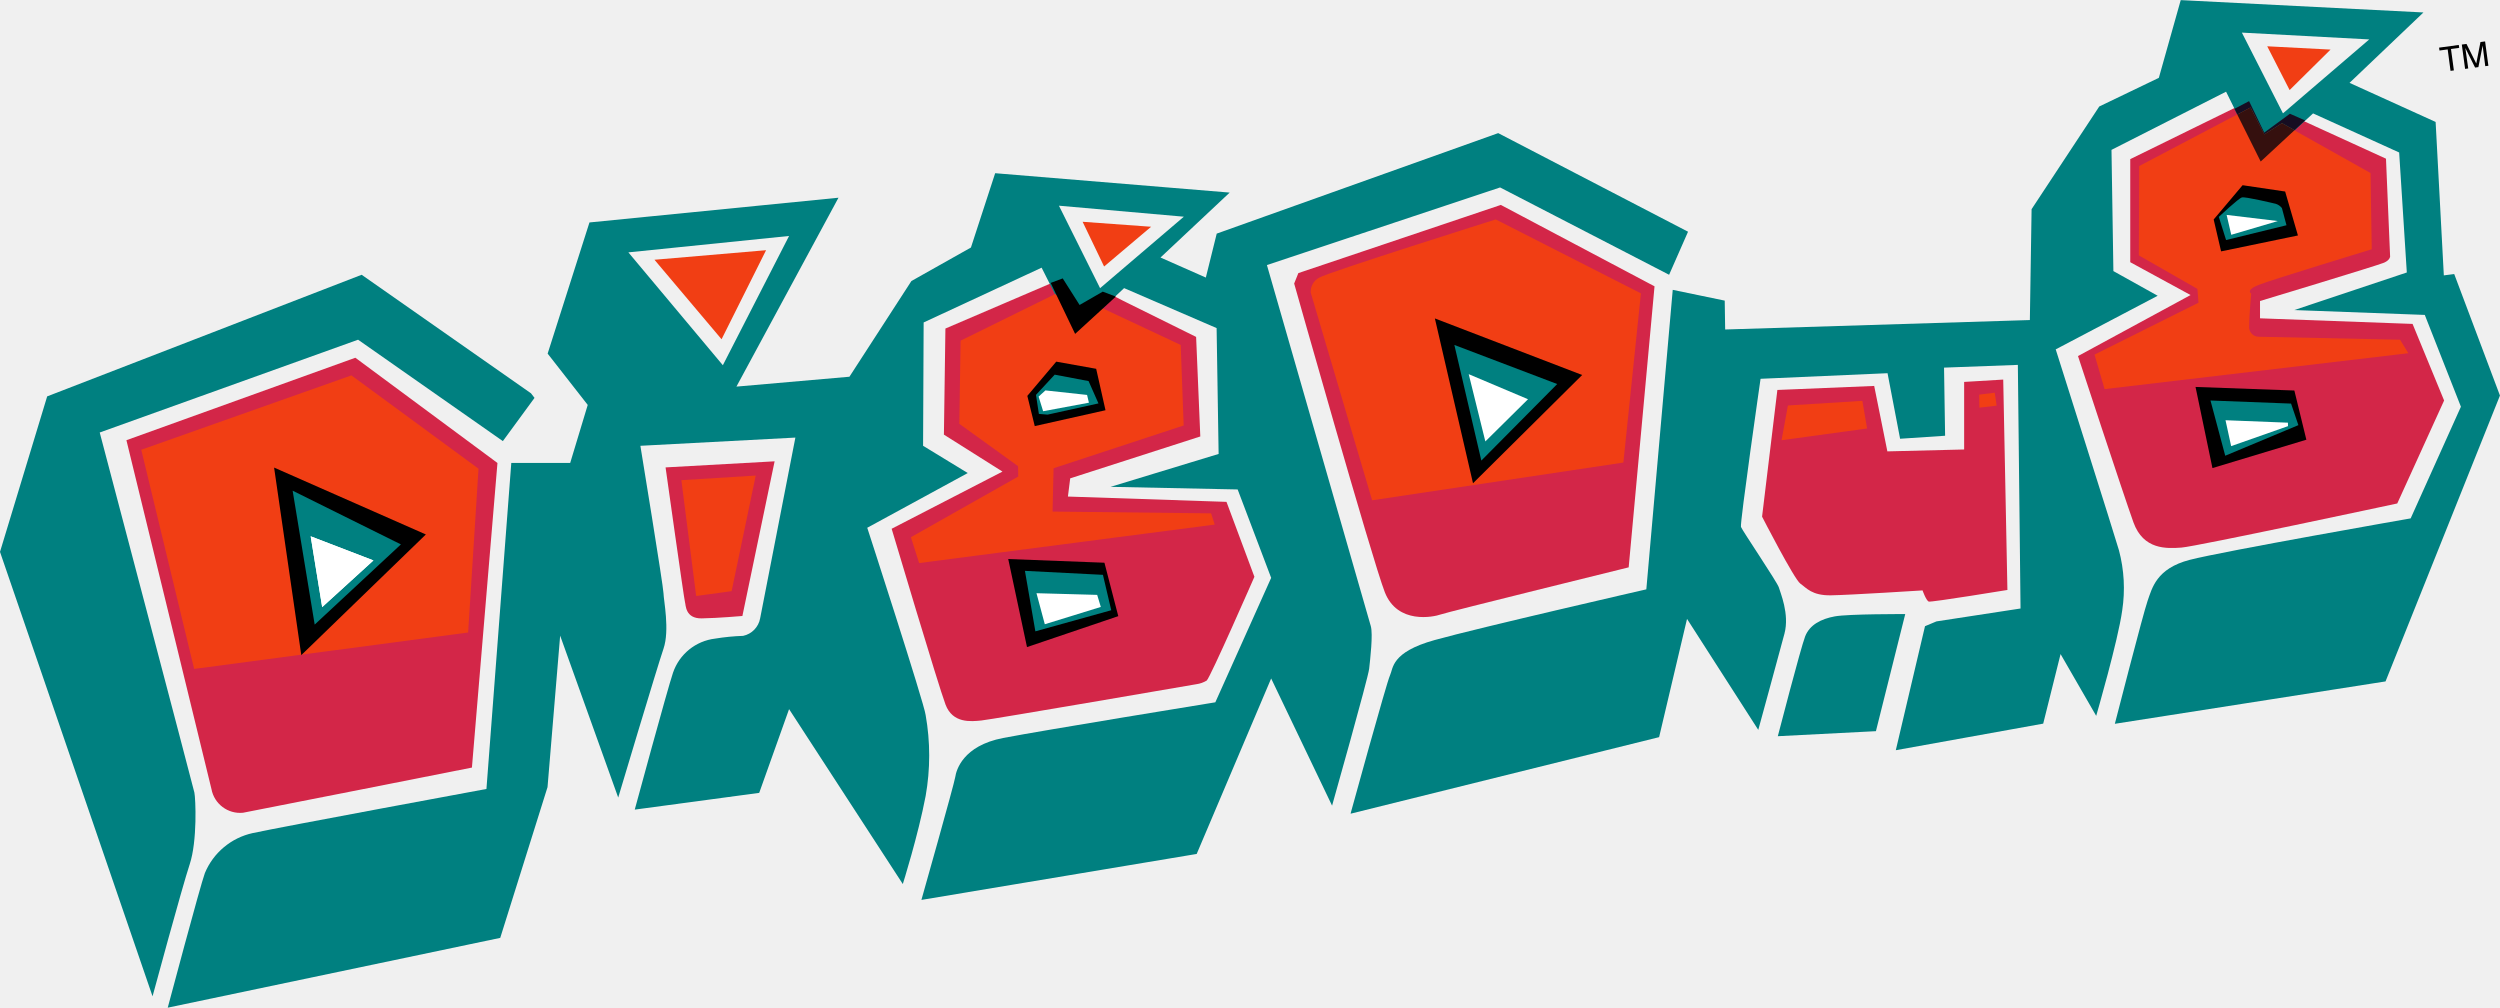
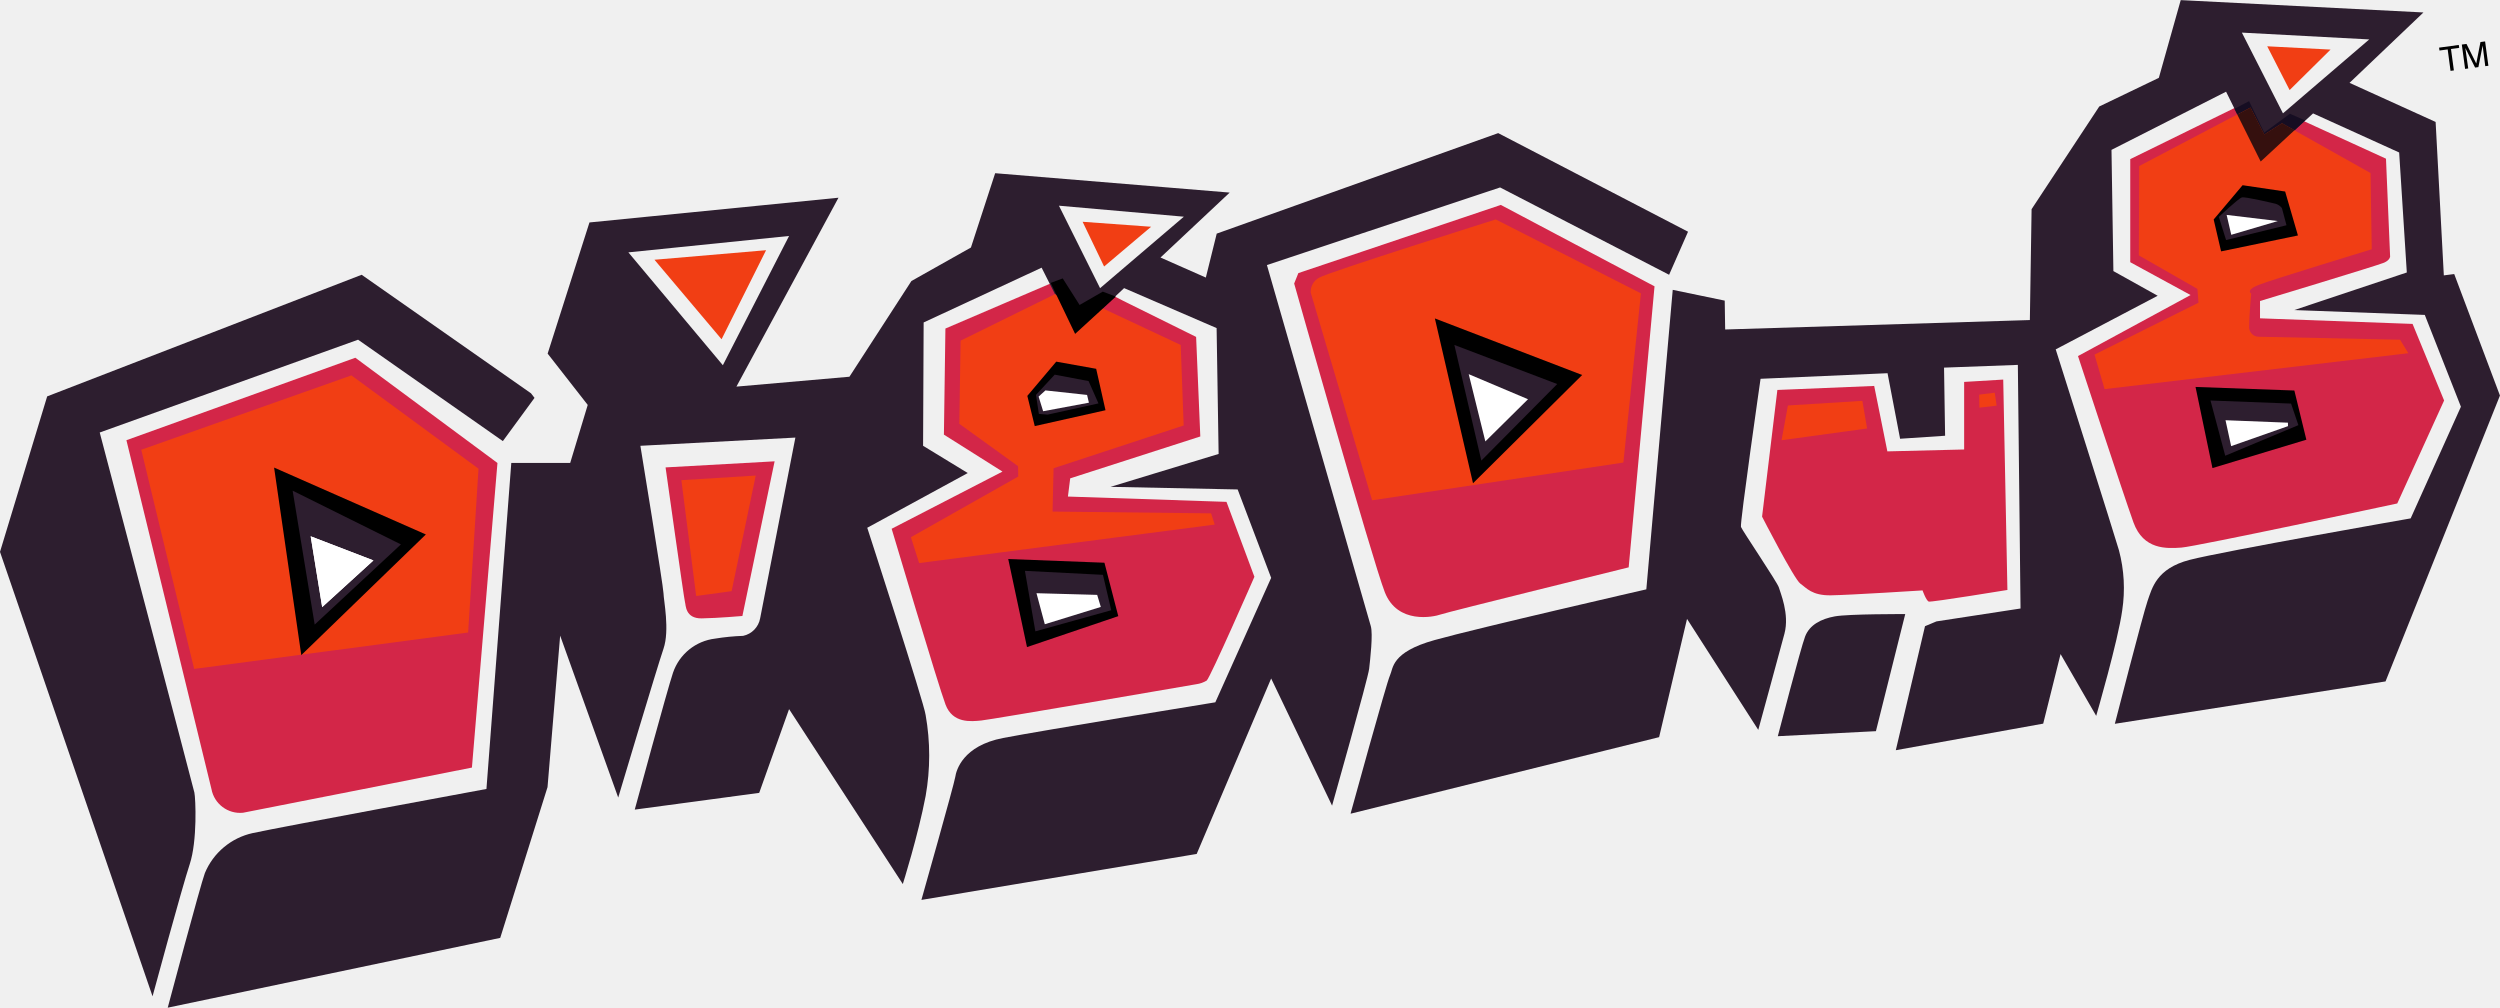
<svg xmlns="http://www.w3.org/2000/svg" id="Layer_1" data-name="Layer 1" viewBox="0 0 447.74 180.47">
  <defs>
-     <style>.cls-1{fill:teal;}.cls-2{fill:#d32648;}.cls-3{fill:#f13e14;}.cls-4{fill:#fff;}.cls-5{fill:#300c16;}.cls-6{fill:#160d22;}.cls-7{fill:#35100e;}</style>
+     <style>.cls-1{fill:#2D1E2F;}.cls-2{fill:#d32648;}.cls-3{fill:#f13e14;}.cls-4{fill:#fff;}.cls-5{fill:#300c16;}.cls-6{fill:#160d22;}.cls-7{fill:#35100e;}</style>
  </defs>
  <path id="_Path_" data-name="&lt;Path&gt;" class="cls-1" d="M111.41,86.42l-5.67,7.74L79.81,76,33.54,92.62s16.72,63.44,16.95,64.47.55,8.68-.83,12.84S43,193.6,43,193.6L15.68,114l8.45-27.85L80.45,64.37,110.78,85.6l.63.82Z" transform="translate(-15.68 -15.16)" />
  <path id="_Path_2" data-name="&lt;Path&gt;" class="cls-2" d="M229.9,75.5l.75,17.83-23.3,7.5-.41,3.26,28.4.95,5,13.42s-7.93,18.12-8.55,18.59a4.87,4.87,0,0,1-1.85.65s-36.66,6.32-38.52,6.5-5.11.55-6.4-2.85-9.65-31.49-9.65-31.49l19.85-10.24L184.73,93,185,74l21-9s2.25,4.77,3,4.76,3.68-2.38,4.15-2.39A24.46,24.46,0,0,1,216.77,69L229.9,75.5Z" transform="translate(-15.68 -15.16)" />
  <path id="_Path_3" data-name="&lt;Path&gt;" class="cls-2" d="M426.27,35.93,443,43.58l.74,17.52s0,.62-1.07,1.1-22.23,6.87-22.23,6.87l0,3.1,27.32,1,5.65,13.72-8.39,18.44s-36,7.71-38.65,7.9-6.82.42-8.6-4.52-9.93-29.78-9.93-29.78L408,68l-10.8-5.88,0-18.46,21.24-10.42s2.1,5.4,2.72,5.39,5.08-2.72,5.08-2.72" transform="translate(-15.68 -15.16)" />
  <path id="_Path_4" data-name="&lt;Path&gt;" class="cls-1" d="M351.65,146.11l-17.57.9s4.09-15.78,4.89-17.86,2.85-3.15,5.32-3.6,12.61-.41,12.61-.41Z" transform="translate(-15.68 -15.16)" />
  <path id="_Compound_Path_" data-name="&lt;Compound Path&gt;" class="cls-1" d="M45.72,195.63s5.86-22,6.65-24.1a12.08,12.08,0,0,1,8.57-7.17c5.15-1.12,41.86-7.9,41.86-7.9l4.45-58.39,10.55,0,3.14-10.39-7.18-9.19L121.25,55l44.6-4.43L147.57,84.4l20.24-1.77,11.1-17.14,10.66-6,4.34-13.31,42,3.47L223.52,61.28l8.12,3.59L233.59,57,284,39l34,17.66-3.39,7.71L284.34,48.73l-41.76,13.9s18.17,63.21,18.6,64.65-.11,6-.29,7.66-6.64,24.51-6.64,24.51l-10.91-22.78L230,168.1l-49.3,8.23s5.88-20.77,6.06-22,1.36-5.61,8.58-7,38-6.39,38-6.39l10-22.29-6-15.83-22.76-.47,19.35-5.89-.36-22.54L217,66.76,208.23,75l-6-11.9L181.1,72.91,181,95,189,99.88l-18,9.8s10.22,31.48,10.46,33.55a41.51,41.51,0,0,1,0,14.48c-1.34,7.05-4.09,15.78-4.09,15.78L157,142.16l-5.35,15-22.29,3s5.86-21.6,6.85-24.51a9.1,9.1,0,0,1,7.56-6.12,38.86,38.86,0,0,1,5-.49,3.92,3.92,0,0,0,3.05-3.15c.38-1.87,6.31-32.36,6.31-32.36L130.37,95s4.12,25.17,4.14,26.41,1.14,6.6,0,9.93S126.4,158,126.4,158L116,129l-2.26,27.13-8.47,27L45.72,195.63m82.5-135.27,16.92,20.21L157,57.42l-28.8,2.94M205.33,52l7.37,14.77,15-12.8Z" transform="translate(-15.68 -15.16)" />
  <path id="_Compound_Path_2" data-name="&lt;Compound Path&gt;" class="cls-1" d="M257.57,160.84s6.45-23.47,7.05-24.72.14-4.14,8-6.33,37.91-9.08,37.91-9.08l4.73-53.64L324.57,69l.08,5.17,54.57-1.69.31-19.86,12.12-18.39,10.67-5.13,3.92-13.92,43.47,2.21L436.47,30l15.42,7,1.47,27.48,1.86-.24L463.41,86l-20.49,51.2-48.48,7.59s5.06-19.73,5.86-22,1.56-5.81,7.54-7.36S447.42,108,447.42,108l9-20-6.47-16.44-23.38-.87,20.16-6.73-1.37-21.49-15.42-7-9.38,8.63-6.2-12.52L393.84,42l.34,21.71,7.93,4.42-18.26,9.6s10.89,34.37,11.33,36a26.39,26.39,0,0,1,.58,10.75c-.74,5.39-4.66,18.89-4.66,18.89l-6.38-11.07-3.11,12.46-26.4,4.76,5.23-22.21,2.05-.86,15.06-2.31-.48-43.63L363.85,81l.19,12.2-8.06.54L353.73,82l-22.74,1s-3.73,25.91-3.51,26.53,6.57,10,6.79,10.85,1.94,4.73,1,8.26-4.69,17.24-4.69,17.24L317.82,126l-5,21.18-55.21,13.7M417.19,21l7.36,14.46L440,22.22,417.19,21" transform="translate(-15.68 -15.16)" />
  <polygon id="_Path_5" data-name="&lt;Path&gt;" class="cls-3" points="417.39 8.88 410.06 16.13 406.05 8.29 417.39 8.88" />
  <polygon id="_Path_6" data-name="&lt;Path&gt;" class="cls-3" points="206.16 40.61 197.74 47.73 193.89 39.72 206.16 40.61" />
  <polygon id="_Path_7" data-name="&lt;Path&gt;" class="cls-3" points="137.2 44.81 129.23 60.76 117.21 46.52 137.2 44.81" />
  <path id="_Path_8" data-name="&lt;Path&gt;" class="cls-2" d="M134.88,98.87s3.32,23.68,3.48,24.14,0,2.95,3,2.9,7.28-.43,7.28-.43l5.77-27.7Z" transform="translate(-15.68 -15.16)" />
  <polygon id="_Path_9" data-name="&lt;Path&gt;" class="cls-3" points="135.35 85.17 122.03 86 124.68 106.74 131.03 105.87 135.35 85.17" />
  <path id="_Path_10" data-name="&lt;Path&gt;" class="cls-2" d="M104.77,98.11l-4.57,54.52s-39.12,7.75-41,8.09a5.22,5.22,0,0,1-5.65-4.25L38.32,94l41-14.77,25.43,18.83Z" transform="translate(-15.68 -15.16)" />
  <path id="_Path_11" data-name="&lt;Path&gt;" class="cls-2" d="M312,66.44l-4.63,50.33s-32.45,8-33.68,8.44-7.73,1.83-10-4-16.23-55.27-16.23-55.27l.75-1.87,36.26-12.21Z" transform="translate(-15.68 -15.16)" />
  <path id="_Path_12" data-name="&lt;Path&gt;" class="cls-2" d="M351.34,84.28,334,85l-2.74,22.69s5.76,11.23,6.86,12,2.05,2.14,5.46,2.09S360,120.9,360,120.9s.65,1.85,1.12,2,14.08-2.08,14.08-2.08l-.75-37.68-7,.42,0,12.1L353.7,96Z" transform="translate(-15.68 -15.16)" />
  <polygon id="_Path_13" data-name="&lt;Path&gt;" class="cls-3" points="83.84 113.28 34.77 119.8 25.3 80.55 62.94 67.23 85.7 83.94 83.84 113.28" />
  <polygon id="_Path_14" data-name="&lt;Path&gt;" class="cls-3" points="217.55 93.95 164.61 100.84 163.14 96.21 182.36 85.35 182.33 83.49 171.81 75.9 172.04 61.01 188.97 52.67 193.68 56.01 197.39 55.18 211.46 61.78 211.99 76.2 188.69 83.86 188.51 91.62 216.9 91.94 217.55 93.95" />
  <path id="_Path_15" data-name="&lt;Path&gt;" class="cls-3" d="M306.42,98l-45,6.76-11-37.21a2.86,2.86,0,0,1,1.51-2.66c1.69-1,31.63-10.43,31.63-10.43l26,13.24Z" transform="translate(-15.68 -15.16)" />
  <polygon id="_Path_16" data-name="&lt;Path&gt;" class="cls-3" points="357.59 72.65 354.5 73.01 354.46 70.68 357.25 70.33 357.59 72.65" />
  <polygon id="_Path_17" data-name="&lt;Path&gt;" class="cls-3" points="334.39 76.74 319.07 78.84 320.21 72.62 333.54 71.79 334.39 76.74" />
  <path id="_Path_18" data-name="&lt;Path&gt;" class="cls-3" d="M418.75,34.4,398.8,44.9l-.06,16,10.49,6,.19,2.48-18.62,9.29,1.8,6.18L447,78.42,445.52,76l-25.29-.53a1.72,1.72,0,0,1-1.74-1.83c0-1.86.37-5.9.37-5.9s-1.1-.6,1.37-1.57,20.22-6.37,20.22-6.37l-.22-13.65-15.86-8.9-3.17,2-2.46-4.82" transform="translate(-15.68 -15.16)" />
  <polygon id="_Path_19" data-name="&lt;Path&gt;" points="76.27 95.72 53.96 117.33 49.09 83.74 76.27 95.72" />
  <polygon id="_Path_20" data-name="&lt;Path&gt;" points="180.57 100.12 183.93 115.89 200.28 110.35 197.8 100.78 180.57 100.12" />
  <polygon id="_Path_21" data-name="&lt;Path&gt;" points="197.99 73.47 185.32 76.31 183.99 70.9 189.17 64.77 196.32 66.05 197.99 73.47" />
  <polygon id="_Path_22" data-name="&lt;Path&gt;" points="199.84 53.12 192.55 59.8 188.17 50.67 190.33 49.86 193.35 54.62 197.5 52.23 199.84 53.12" />
  <polygon id="_Path_23" data-name="&lt;Path&gt;" points="256.98 57.03 263.81 86.55 283.36 67.16 256.98 57.03" />
  <polygon id="_Path_24" data-name="&lt;Path&gt;" points="393.21 69.3 396.24 83.83 413.06 78.75 410.91 69.94 393.21 69.3" />
  <polygon id="_Path_25" data-name="&lt;Path&gt;" points="411.55 42.17 397.79 45.02 396.46 39.31 401.64 33.17 409.26 34.3 411.55 42.17" />
  <polygon id="_Path_26" data-name="&lt;Path&gt;" class="cls-1" points="71.8 97.5 56.36 111.86 52.41 87.88 71.8 97.5" />
  <polygon id="_Path_27" data-name="&lt;Path&gt;" class="cls-1" points="197.53 102.95 183.56 102.24 185.43 113.07 199.02 109.29 197.53 102.95" />
  <polygon id="_Path_28" data-name="&lt;Path&gt;" class="cls-1" points="196.73 72.25 187.61 74.26 186.06 74.13 185.54 70.72 188.89 67.1 194.96 68.25 196.73 72.25" />
  <polygon id="_Path_29" data-name="&lt;Path&gt;" class="cls-1" points="278.89 68.78 265.3 82.49 260.47 61.78 278.89 68.78" />
  <polygon id="_Path_30" data-name="&lt;Path&gt;" class="cls-1" points="410.32 72.28 411.63 76.14 398.53 81.62 395.89 71.73 410.32 72.28" />
  <path id="_Path_31" data-name="&lt;Path&gt;" class="cls-1" d="M425.18,55.5l-10.82,2.65L413.06,54s3.52-3.31,4.13-3.48,5.44,1,6.07,1.14a2.3,2.3,0,0,1,1.1.76Z" transform="translate(-15.68 -15.16)" />
  <polygon id="_Path_32" data-name="&lt;Path&gt;" class="cls-4" points="66.88 100.37 57.7 108.73 55.64 96.05 66.88 100.37" />
  <polygon id="_Path_33" data-name="&lt;Path&gt;" class="cls-4" points="197.15 108.7 187.12 111.8 185.63 106.24 196.5 106.54 197.15 108.7" />
  <polygon id="_Path_34" data-name="&lt;Path&gt;" class="cls-4" points="195.02 72.12 186.82 73.65 186.01 71.03 187.23 69.92 194.69 70.73 195.02 72.12" />
  <polygon id="_Path_35" data-name="&lt;Path&gt;" class="cls-4" points="273.66 71.5 266.02 79.06 263.04 67.01 273.66 71.5" />
  <polygon id="_Path_36" data-name="&lt;Path&gt;" class="cls-4" points="399.59 79.9 398.58 75.26 409.76 75.7 409.77 76.32 399.59 79.9" />
  <polygon id="_Path_37" data-name="&lt;Path&gt;" class="cls-4" points="407.95 39.59 399.61 42.05 398.78 38.49 407.95 39.59" />
  <polyline id="_Path_38" data-name="&lt;Path&gt;" class="cls-5" points="400.2 19.48 400.18 19.5 400.68 20.5 400.7 20.49 400.2 19.48" />
  <polyline id="_Path_39" data-name="&lt;Path&gt;" class="cls-6" points="402.8 18.11 400.2 19.48 400.7 20.49 403.07 19.24 405.53 24.06 408.7 22.05 410.95 23.31 412.83 21.57 410.12 20.37 405.52 23.75 402.8 18.11" />
  <polyline id="_Path_40" data-name="&lt;Path&gt;" class="cls-7" points="403.07 19.24 400.7 20.49 400.68 20.5 404.88 28.93 410.95 23.31 408.7 22.05 405.53 24.06 403.07 19.24" />
  <polygon id="_Path_41" data-name="&lt;Path&gt;" points="440.36 8.05 440.43 8.57 438.96 8.77 439.48 12.61 438.88 12.69 438.37 8.85 436.9 9.05 436.83 8.53 440.36 8.05" />
  <polygon id="_Path_42" data-name="&lt;Path&gt;" points="440.9 7.98 441.74 7.87 443.49 11.38 444.24 7.53 445.07 7.42 445.66 11.78 445.1 11.85 444.63 8.17 443.87 12.02 443.28 12.1 441.53 8.59 442.05 12.26 441.49 12.34 440.9 7.98 440.9 7.98" />
  <polygon id="_Path_43" data-name="&lt;Path&gt;" class="cls-4" points="66.88 100.37 57.7 108.73 55.64 96.05 66.88 100.37" />
</svg>
